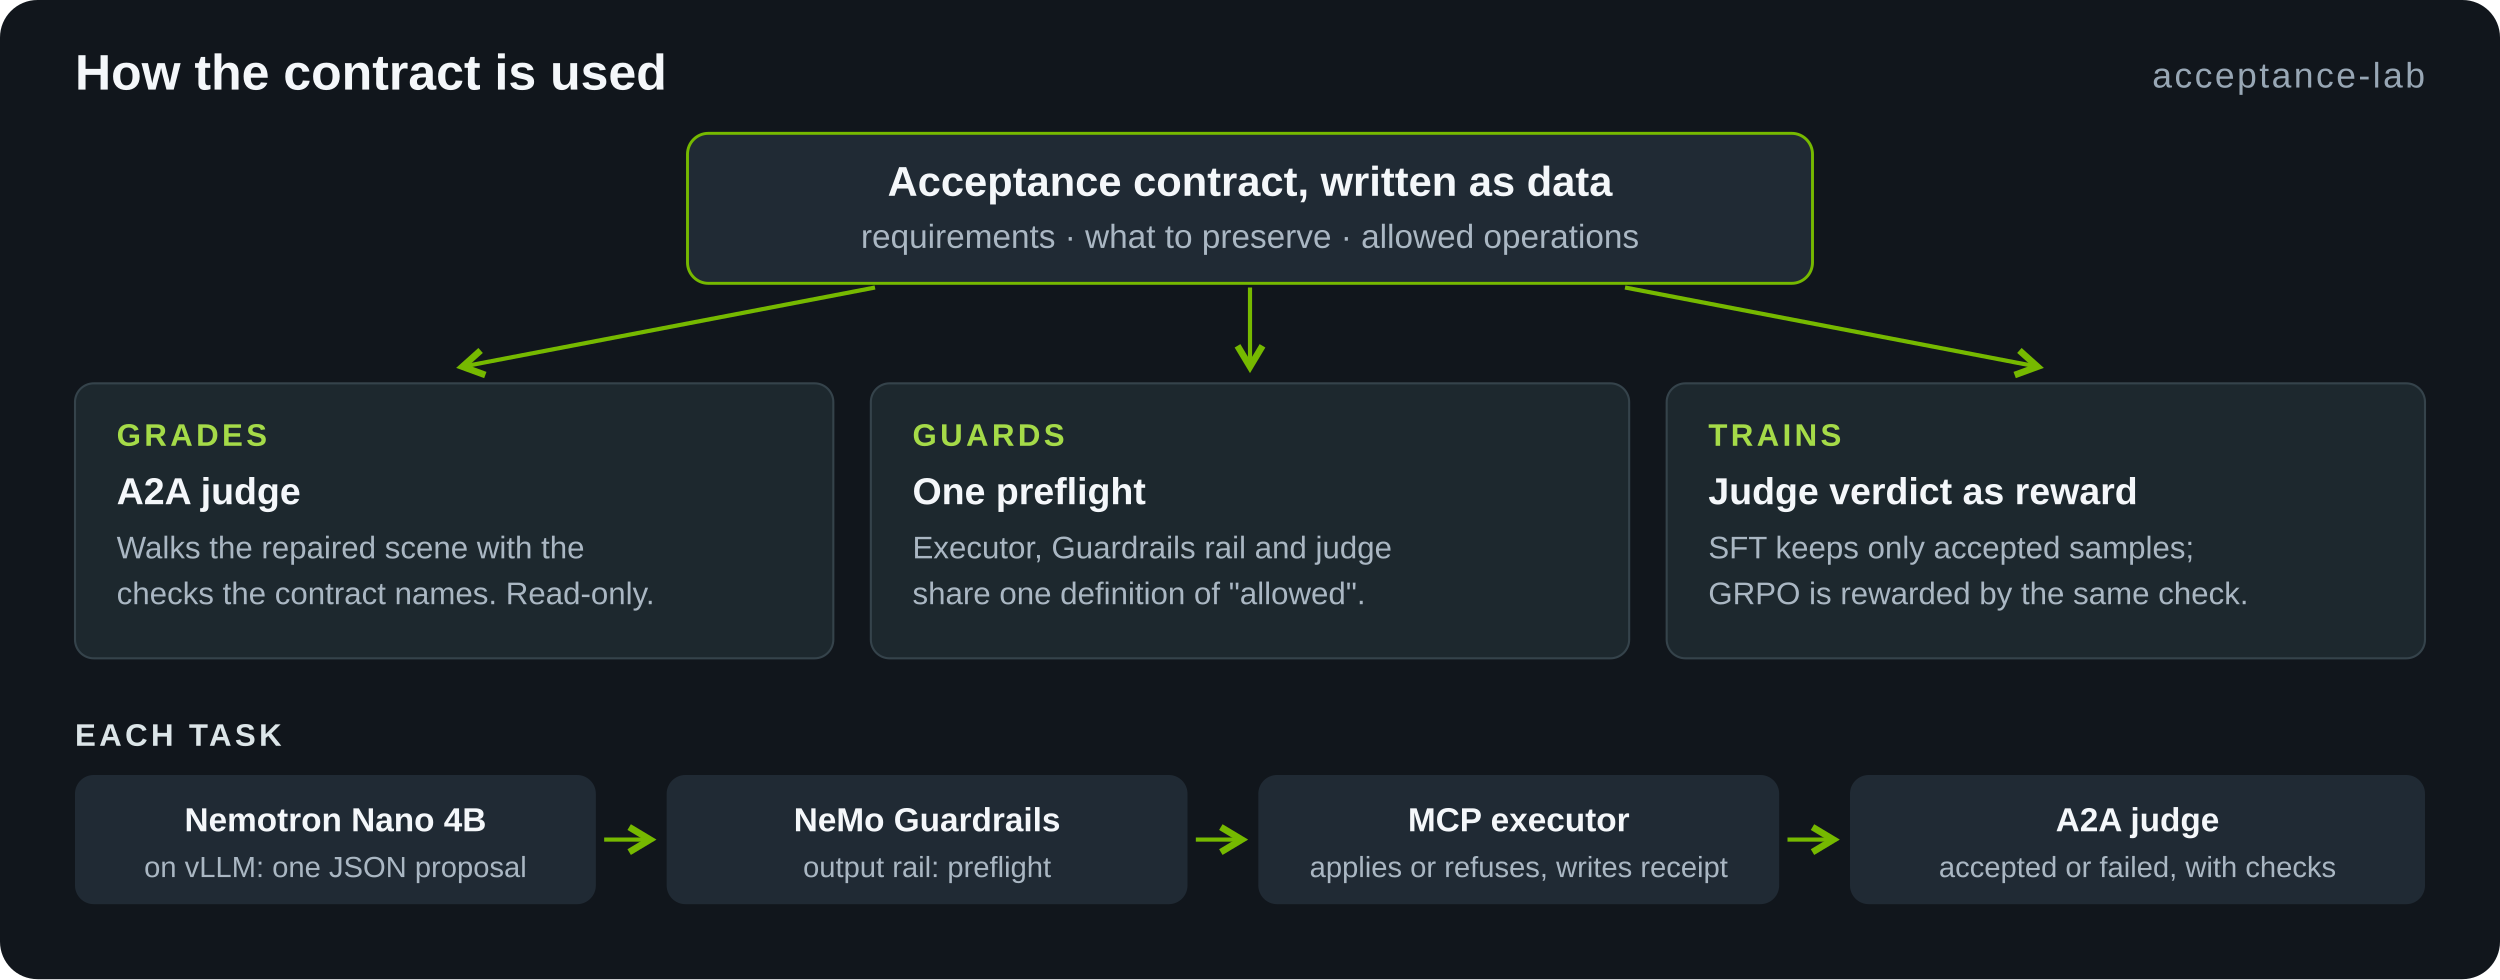
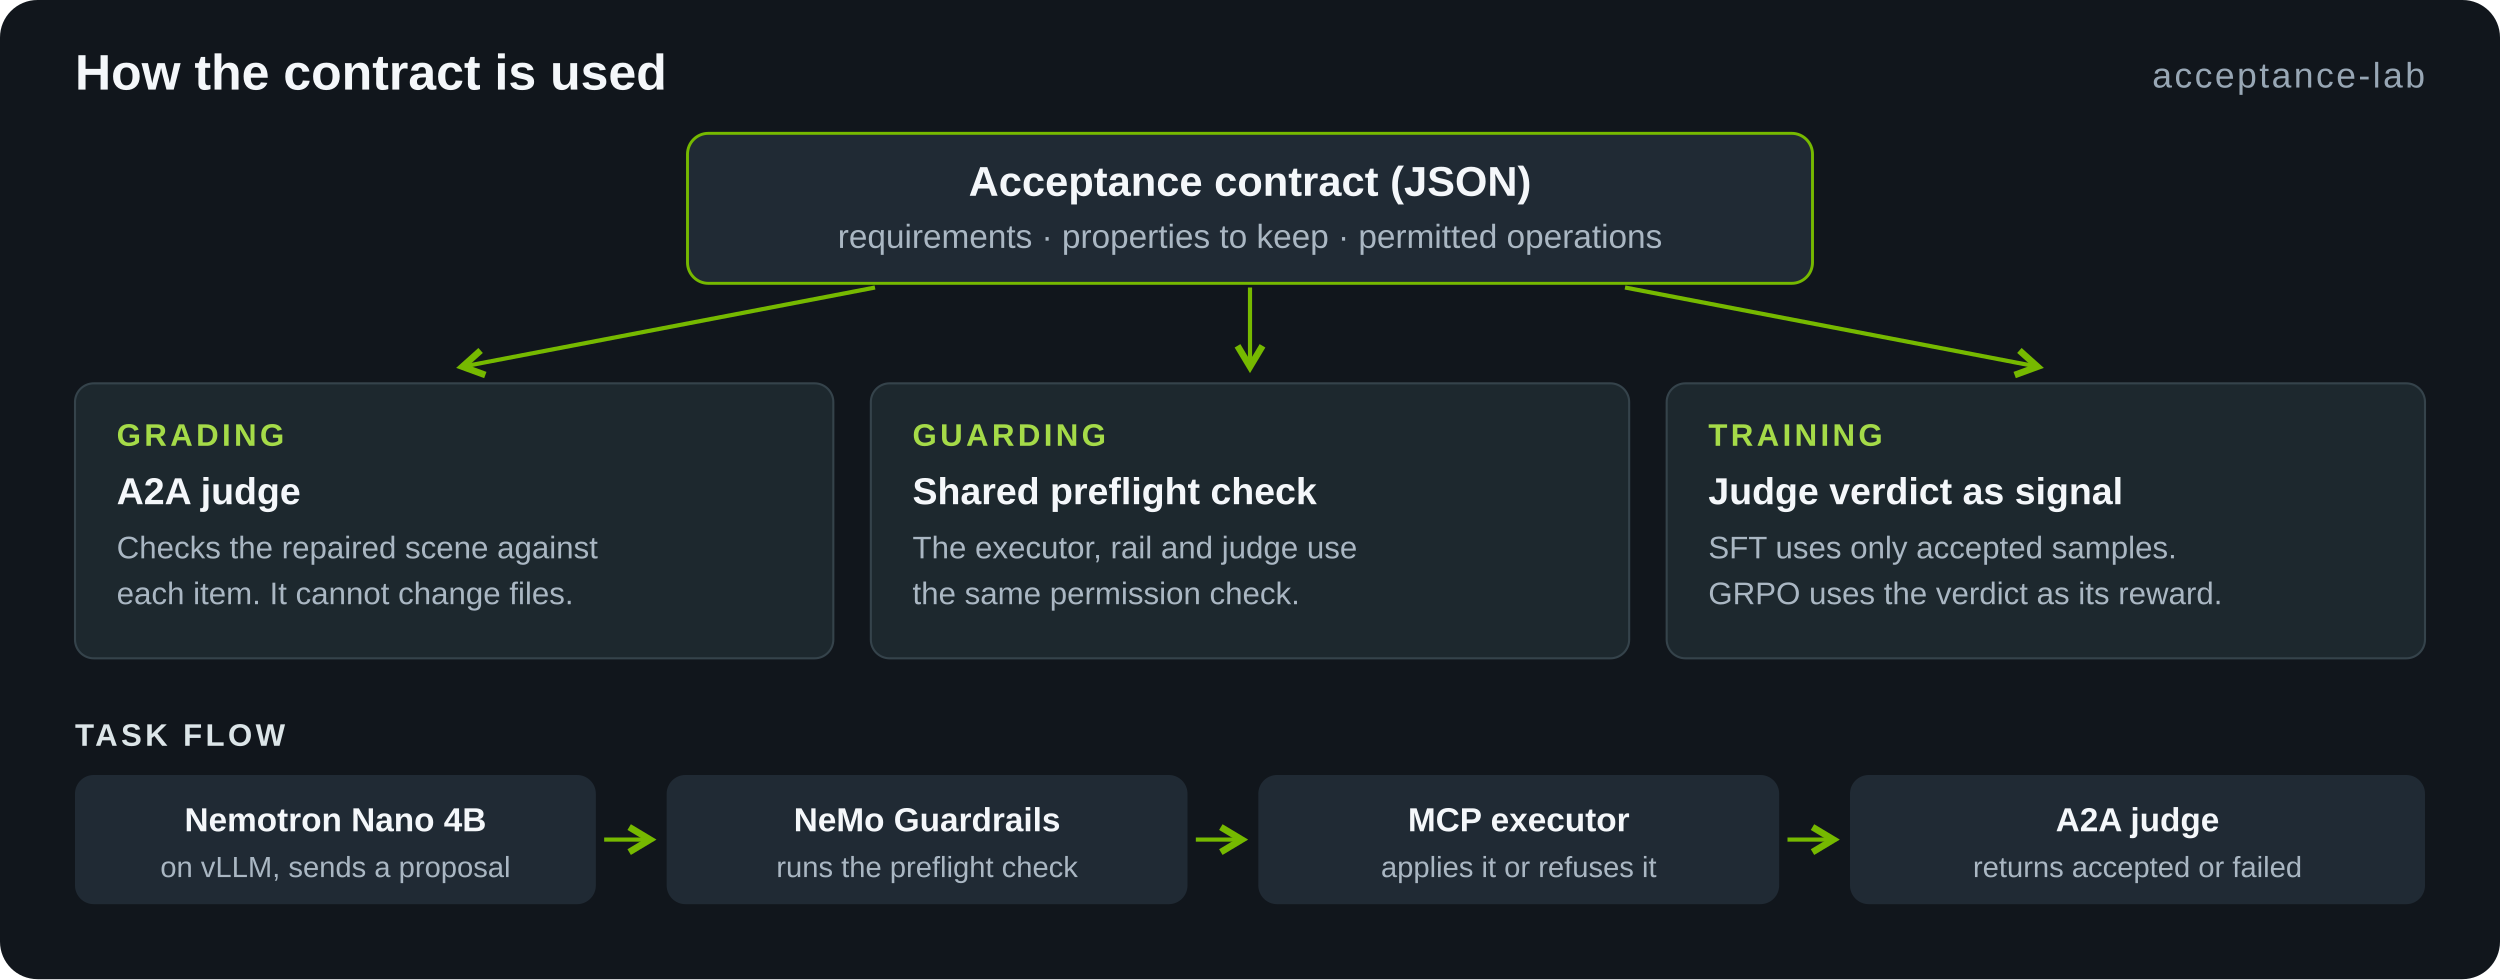
<svg xmlns="http://www.w3.org/2000/svg" width="1200" height="470" viewBox="0 0 1200 470" role="img" aria-labelledby="title desc">
  <defs>
    <marker id="arrow" markerWidth="8" markerHeight="8" refX="6" refY="4" orient="auto">
      <path d="M1 1L6 4L1 7" fill="none" stroke="#76b900" stroke-width="1.6" />
    </marker>
  </defs>
  <rect width="1200" height="470" rx="18" fill="#11161c" />
  <g font-family="Segoe UI, Arial, sans-serif">
    <text x="36" y="43" fill="#f4f7fa" font-size="24" font-weight="700">How the contract is used</text>
    <text x="1164" y="42" text-anchor="end" fill="#98a7b5" font-size="17" letter-spacing="1.2">acceptance-lab</text>
    <rect x="330" y="64" width="540" height="72" rx="10" fill="#202a34" stroke="#76b900" stroke-width="1.4" />
-     <text x="600" y="94" text-anchor="middle" fill="#f4f7fa" font-size="20" font-weight="600">Acceptance contract, written as data</text>
-     <text x="600" y="119" text-anchor="middle" fill="#aab7c3" font-size="16">requirements · what to preserve · allowed operations</text>
+     <text x="600" y="94" text-anchor="middle" fill="#f4f7fa" font-size="20" font-weight="600">Acceptance contract (JSON)</text>
+     <text x="600" y="119" text-anchor="middle" fill="#aab7c3" font-size="16">requirements · properties to keep · permitted operations</text>
    <g fill="none" stroke="#76b900" stroke-width="2" marker-end="url(#arrow)">
      <path d="M420 138L222 176" />
      <path d="M600 138V176" />
      <path d="M780 138L978 176" />
    </g>
    <g fill="#1d282e" stroke="#35434b">
      <rect x="36" y="184" width="364" height="132" rx="9" />
      <rect x="418" y="184" width="364" height="132" rx="9" />
      <rect x="800" y="184" width="364" height="132" rx="9" />
    </g>
    <g fill="#a5db48" font-size="15" font-weight="700" letter-spacing="1.6">
-       <text x="56" y="214">GRADES</text>
-       <text x="438" y="214">GUARDS</text>
-       <text x="820" y="214">TRAINS</text>
+       <text x="56" y="214">GRADING</text>
+       <text x="438" y="214">GUARDING</text>
+       <text x="820" y="214">TRAINING</text>
    </g>
    <g fill="#f4f7fa" font-size="18" font-weight="600">
      <text x="56" y="242">A2A judge</text>
-       <text x="438" y="242">One preflight</text>
-       <text x="820" y="242">Judge verdict as reward</text>
+       <text x="438" y="242">Shared preflight check</text>
+       <text x="820" y="242">Judge verdict as signal</text>
    </g>
    <g fill="#aab7c3" font-size="15">
-       <text x="56" y="268">Walks the repaired scene with the</text>
-       <text x="56" y="290">checks the contract names. Read-only.</text>
-       <text x="438" y="268">Executor, Guardrails rail and judge</text>
-       <text x="438" y="290">share one definition of "allowed".</text>
-       <text x="820" y="268">SFT keeps only accepted samples;</text>
-       <text x="820" y="290">GRPO is rewarded by the same check.</text>
+       <text x="56" y="268">Checks the repaired scene against</text>
+       <text x="56" y="290">each item. It cannot change files.</text>
+       <text x="438" y="268">The executor, rail and judge use</text>
+       <text x="438" y="290">the same permission check.</text>
+       <text x="820" y="268">SFT uses only accepted samples.</text>
+       <text x="820" y="290">GRPO uses the verdict as its reward.</text>
    </g>
-     <text x="36" y="358" fill="#dce5e8" font-size="15" font-weight="700" letter-spacing="1.6">EACH TASK</text>
+     <text x="36" y="358" fill="#dce5e8" font-size="15" font-weight="700" letter-spacing="1.6">TASK FLOW</text>
    <g fill="#202a34">
      <rect x="36" y="372" width="250" height="62" rx="9" />
      <rect x="320" y="372" width="250" height="62" rx="9" />
      <rect x="604" y="372" width="250" height="62" rx="9" />
      <rect x="888" y="372" width="276" height="62" rx="9" />
    </g>
    <g fill="none" stroke="#76b900" stroke-width="2" marker-end="url(#arrow)">
      <path d="M290 403H312" />
      <path d="M574 403H596" />
      <path d="M858 403H880" />
    </g>
    <g fill="#f4f7fa" font-size="16" font-weight="600" text-anchor="middle">
      <text x="161" y="399">Nemotron Nano 4B</text>
      <text x="445" y="399">NeMo Guardrails</text>
      <text x="729" y="399">MCP executor</text>
      <text x="1026" y="399">A2A judge</text>
    </g>
    <g fill="#aab7c3" font-size="14" text-anchor="middle">
-       <text x="161" y="421">on vLLM: one JSON proposal</text>
-       <text x="445" y="421">output rail: preflight</text>
-       <text x="729" y="421">applies or refuses, writes receipt</text>
-       <text x="1026" y="421">accepted or failed, with checks</text>
+       <text x="161" y="421">on vLLM, sends a proposal</text>
+       <text x="445" y="421">runs the preflight check</text>
+       <text x="729" y="421">applies it or refuses it</text>
+       <text x="1026" y="421">returns accepted or failed</text>
    </g>
  </g>
</svg>
